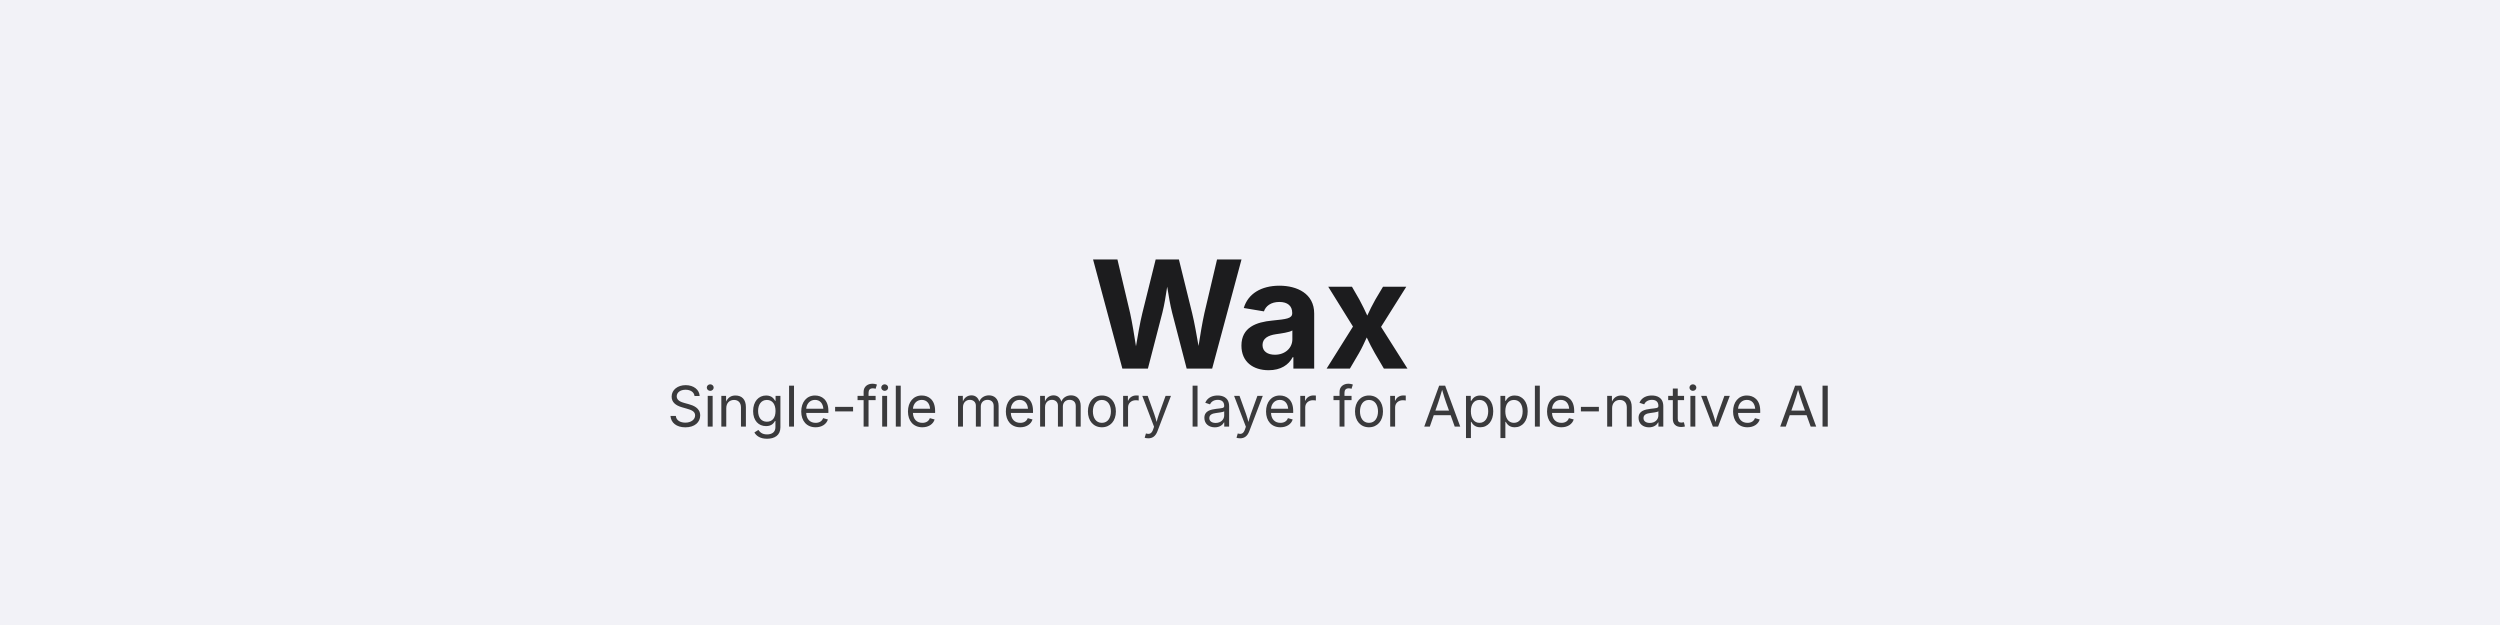
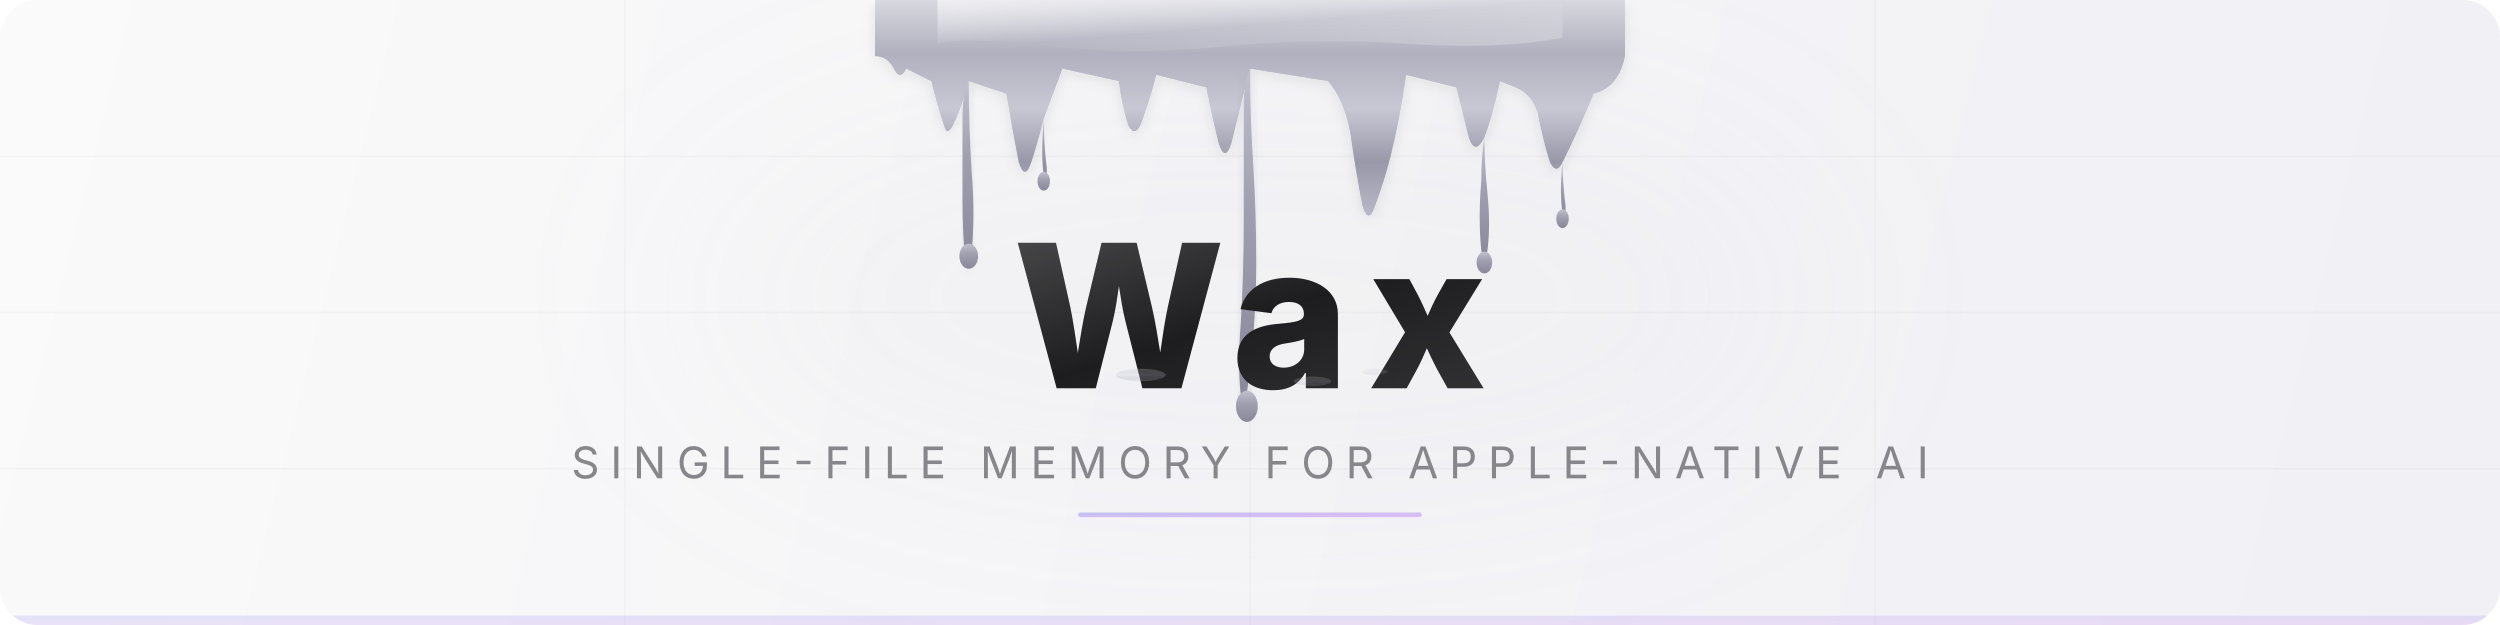
<svg xmlns="http://www.w3.org/2000/svg" width="800" height="200" viewBox="0 0 800 200" fill="none">
-   <rect width="800" height="200" fill="#F2F2F7" />
-   <text x="50%" y="50%" dominant-baseline="middle" text-anchor="middle" font-family="system-ui, -apple-system, sans-serif" font-size="48" font-weight="700" fill="#1C1C1E">Wax</text>
-   <text x="50%" y="65%" dominant-baseline="middle" text-anchor="middle" font-family="system-ui, -apple-system, sans-serif" font-size="18" fill="#3A3A3C">Single-file memory layer for Apple-native AI</text>
+   <defs>
+     <linearGradient id="bg" x1="0" y1="0" x2="800" y2="200" gradientUnits="userSpaceOnUse">
+       <stop offset="0%" stop-color="#FAFAFA" />
+       <stop offset="100%" stop-color="#F0F0F5" />
+     </linearGradient>
+     <linearGradient id="silver" x1="0" y1="0" x2="0" y2="1">
+       <stop offset="0%" stop-color="#D8D8E0" />
+       <stop offset="25%" stop-color="#B0B0BE" />
+       <stop offset="50%" stop-color="#C8C8D5" />
+       <stop offset="75%" stop-color="#9898A8" />
+       <stop offset="100%" stop-color="#B8B8C8" />
+     </linearGradient>
+     <linearGradient id="silverDrip" x1="0" y1="0" x2="0" y2="1">
+       <stop offset="0%" stop-color="#C0C0CE" />
+       <stop offset="40%" stop-color="#A0A0B0" />
+       <stop offset="100%" stop-color="#888898" />
+     </linearGradient>
+     <linearGradient id="chrome" x1="0" y1="0" x2="1" y2="1">
+       <stop offset="0%" stop-color="#FFFFFF" stop-opacity="0.6" />
+       <stop offset="50%" stop-color="#FFFFFF" stop-opacity="0" />
+       <stop offset="100%" stop-color="#FFFFFF" stop-opacity="0.3" />
+     </linearGradient>
+     <linearGradient id="accent" x1="0" y1="0" x2="1" y2="1">
+       <stop offset="0%" stop-color="#5E5CE6" />
+       <stop offset="100%" stop-color="#BF5AF2" />
+     </linearGradient>
+     <filter id="silverGlow" x="-20%" y="-20%" width="140%" height="140%">
+       <feGaussianBlur in="SourceGraphic" stdDeviation="3" />
+     </filter>
+     <filter id="ambientBlur" x="-50%" y="-50%" width="200%" height="200%">
+       <feGaussianBlur in="SourceGraphic" stdDeviation="35" />
+     </filter>
+     <filter id="dropShadow" x="-10%" y="-10%" width="120%" height="130%">
+       <feDropShadow dx="0" dy="1" stdDeviation="2" flood-color="#000000" flood-opacity="0.08" />
+     </filter>
+     <clipPath id="roundedRect">
+       <rect width="800" height="200" rx="12" />
+     </clipPath>
+   </defs>
+   <g clip-path="url(#roundedRect)">
+     <rect width="800" height="200" fill="url(#bg)" />
+     <ellipse cx="400" cy="95" rx="180" ry="60" fill="#B0B0C0" opacity="0.06" filter="url(#ambientBlur)" />
+     <g stroke="#000000" stroke-opacity="0.03" stroke-width="0.5">
+       <line x1="0" y1="50" x2="800" y2="50" />
+       <line x1="0" y1="100" x2="800" y2="100" />
+       <line x1="0" y1="150" x2="800" y2="150" />
+       <line x1="200" y1="0" x2="200" y2="200" />
+       <line x1="400" y1="0" x2="400" y2="200" />
+       <line x1="600" y1="0" x2="600" y2="200" />
+     </g>
+     <path d="M280,0 L520,0 L520,18 Q518,28 510,30 Q505,42 500,52 Q498,56 496,52 Q494,46 492,36 Q490,30 485,28 L480,26 Q478,36 475,44 Q472,50 470,44 Q468,36 466,28 L450,24 Q448,38 445,50 Q443,58 440,66 Q438,72 436,66 Q434,56 432,42 Q430,32 425,26 L400,22 Q397,34 394,46 Q392,52 390,46 Q388,38 386,28 L370,24 Q368,32 365,40 Q363,44 361,40 Q359,34 358,26 L340,22 Q337,30 334,38 Q332,46 330,52 Q328,58 326,52 Q324,42 322,30 L310,26 Q308,34 305,40 Q303,44 302,40 Q300,34 298,26 L290,22 Q288,26 286,22 Q284,18 280,18 Z" fill="url(#silver)" filter="url(#dropShadow)" />
+     <path d="M300,0 L500,0 L500,12 Q480,16 450,14 Q420,12 390,15 Q360,18 330,14 Q310,12 300,14 Z" fill="url(#chrome)" />
+     <path d="M310,26 Q310,40 311,56 Q312,68 311,80 Q310,88 309,84 Q308,76 308,64 Q308,50 308,38 Q308,30 310,26 Z" fill="url(#silverDrip)" filter="url(#dropShadow)" />
+     <ellipse cx="310" cy="82" rx="3" ry="4" fill="url(#silverDrip)" />
+     <path d="M400,22 Q400,36 401,52 Q402,68 402,84 Q402,96 401,108 Q400,118 399,126 Q398,132 397,126 Q396,116 397,104 Q398,88 398,70 Q398,50 398,34 Q398,26 400,22 Z" fill="url(#silverDrip)" filter="url(#dropShadow)" />
+     <ellipse cx="399" cy="130" rx="3.5" ry="5" fill="url(#silverDrip)" />
+     <path d="M475,44 Q475,52 476,62 Q477,72 476,80 Q475,86 474,80 Q473,70 474,58 Q474,50 475,44 Z" fill="url(#silverDrip)" />
+     <ellipse cx="475" cy="84" rx="2.5" ry="3.5" fill="url(#silverDrip)" />
+     <path d="M500,52 Q500,58 501,66 Q501,72 500,68 Q499,62 500,52 Z" fill="url(#silverDrip)" />
+     <ellipse cx="500" cy="70" rx="2" ry="3" fill="url(#silverDrip)" />
+     <path d="M334,38 Q334,46 335,54 Q335,60 334,56 Q333,50 334,38 Z" fill="url(#silverDrip)" />
+     <ellipse cx="334" cy="58" rx="2" ry="3" fill="url(#silverDrip)" />
+     <text x="400" y="100" dominant-baseline="middle" text-anchor="middle" font-family="ui-rounded, SF Pro Rounded, system-ui, -apple-system, sans-serif" font-size="64" font-weight="800" letter-spacing="6" fill="#1D1D1F">Wax</text>
+     <text x="400" y="100" dominant-baseline="middle" text-anchor="middle" font-family="ui-rounded, SF Pro Rounded, system-ui, -apple-system, sans-serif" font-size="64" font-weight="800" letter-spacing="6" fill="url(#chrome)" opacity="0.3">Wax</text>
+     <ellipse cx="365" cy="120" rx="8" ry="2" fill="url(#silver)" opacity="0.25" />
+     <ellipse cx="420" cy="122" rx="6" ry="1.5" fill="url(#silver)" opacity="0.2" />
+     <ellipse cx="440" cy="119" rx="4" ry="1" fill="url(#silver)" opacity="0.15" />
+     <text x="400" y="148" dominant-baseline="middle" text-anchor="middle" font-family="ui-rounded, SF Pro Rounded, system-ui, -apple-system, sans-serif" font-size="14" font-weight="400" letter-spacing="3.5" fill="#86868B">SINGLE-FILE MEMORY FOR APPLE-NATIVE AI</text>
+     <rect x="345" y="164" width="110" height="1.5" rx="0.75" fill="url(#accent)" opacity="0.35" />
+     <rect x="0" y="197" width="800" height="3" fill="url(#accent)" opacity="0.15" />
+   </g>
</svg>
